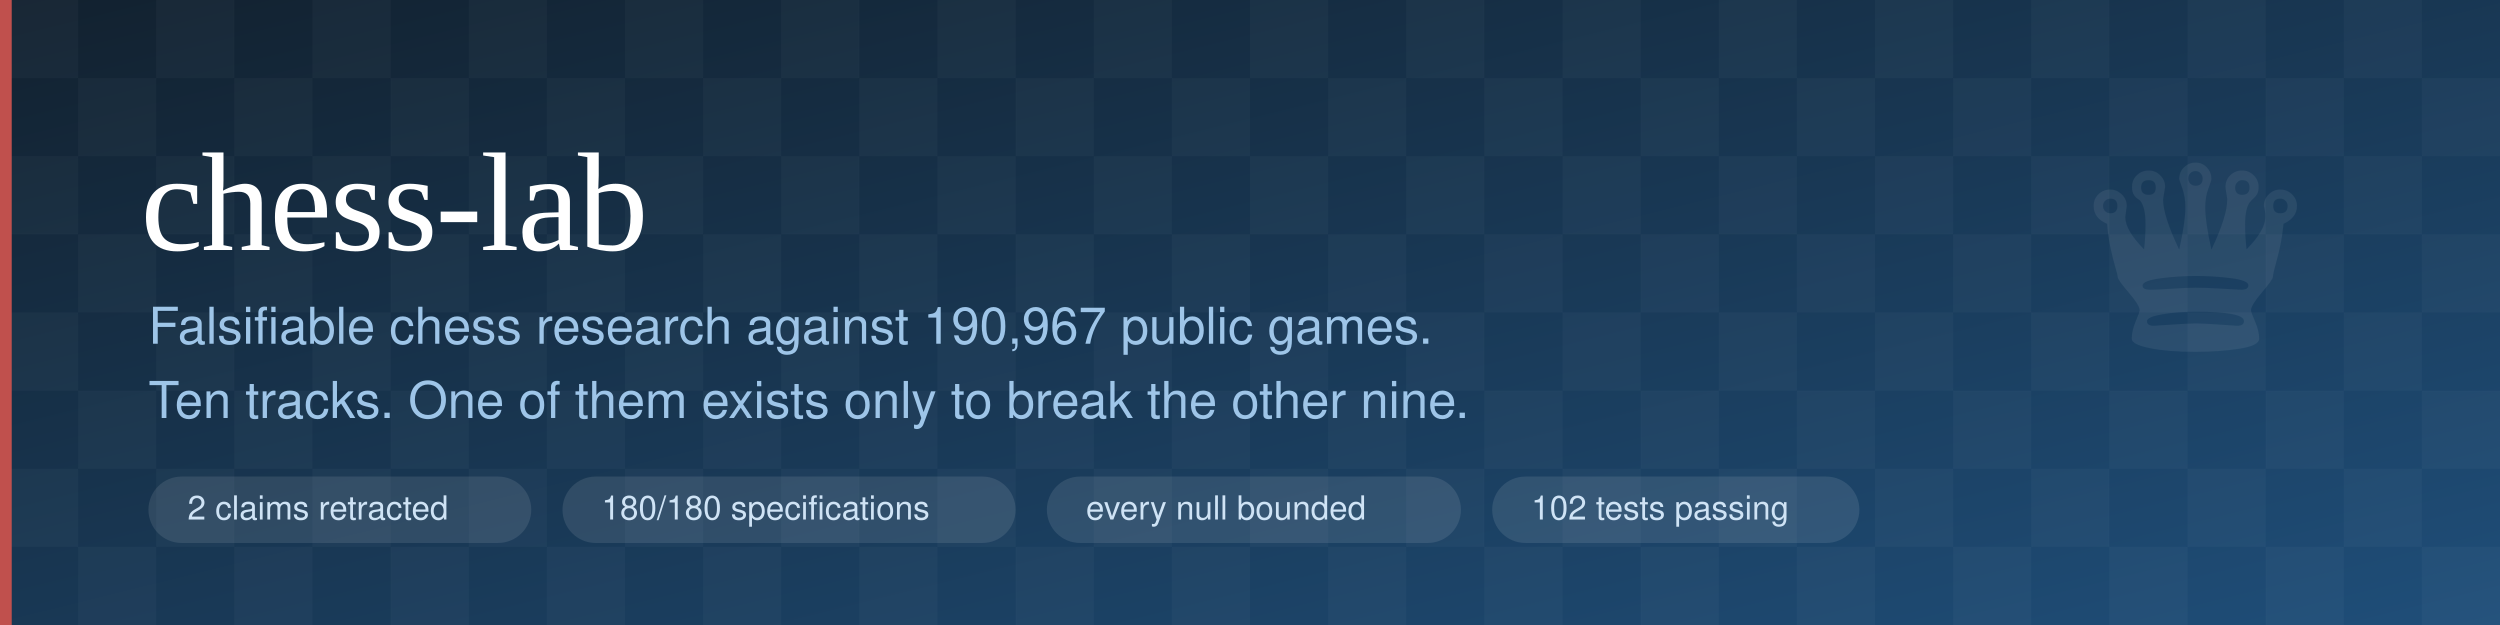
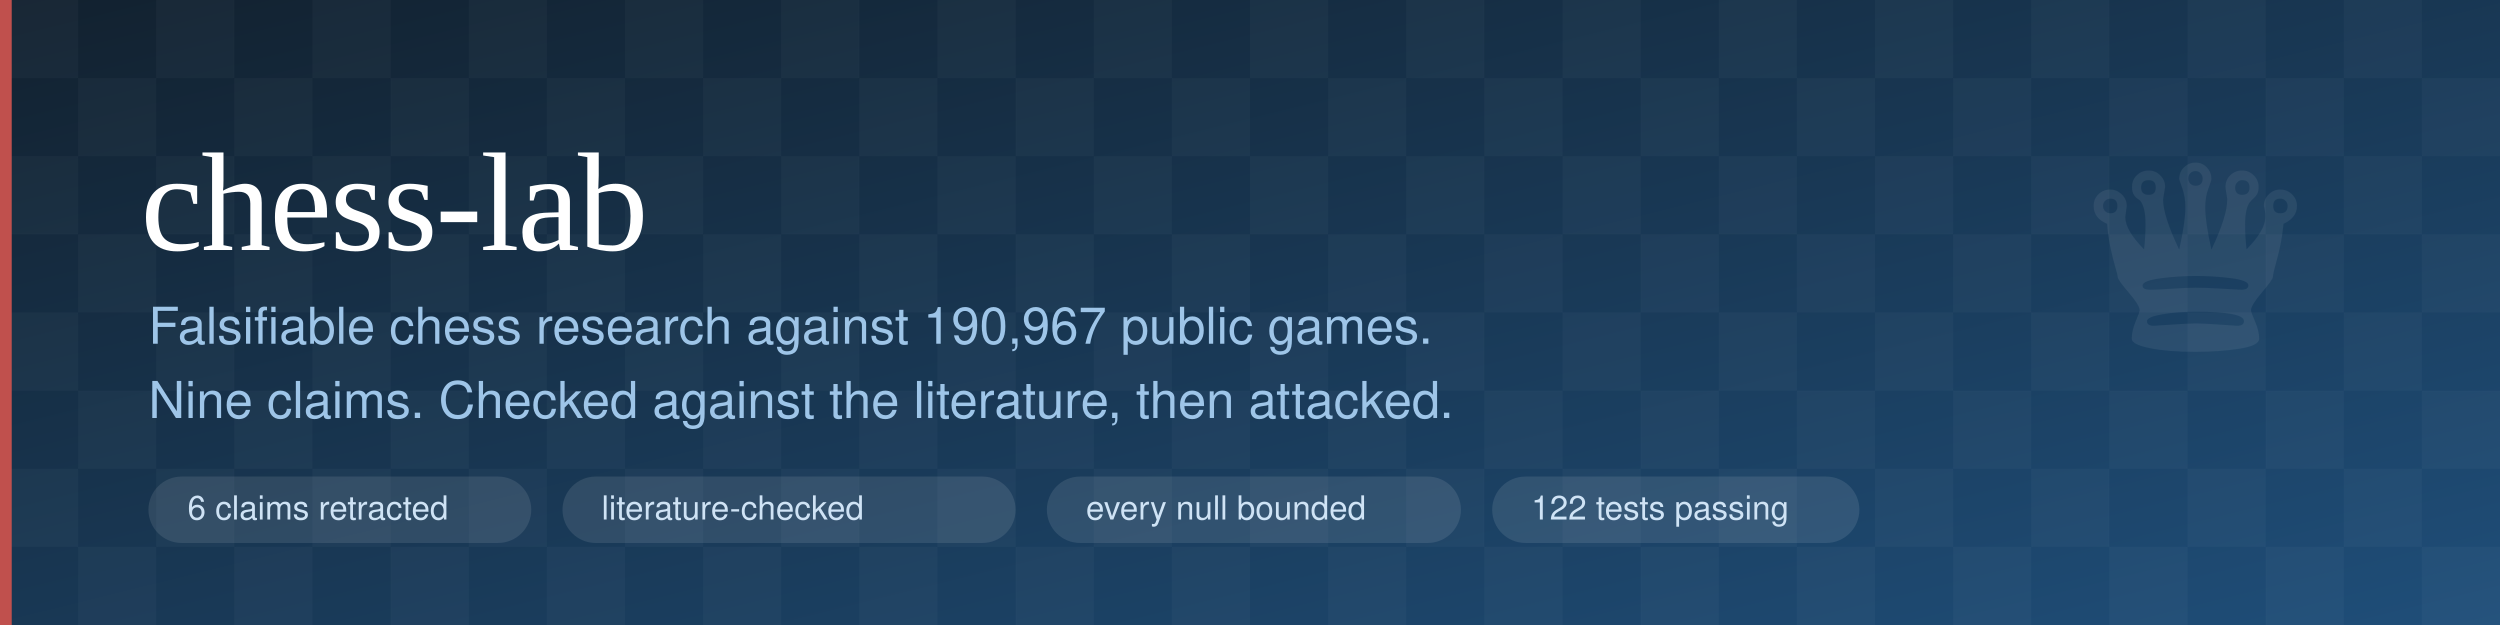
<svg xmlns="http://www.w3.org/2000/svg" viewBox="0 0 1280 320" width="1280" height="320" role="img" aria-label="chess-lab: falsifiable chess research">
  <defs>
    <linearGradient id="bg" x1="0" y1="0" x2="1" y2="1">
      <stop offset="0%" stop-color="#12212f" />
      <stop offset="100%" stop-color="#1f4e79" />
    </linearGradient>
    <pattern id="board" width="80" height="80" patternUnits="userSpaceOnUse">
      <rect width="40" height="40" fill="#ffffff" opacity="0.030" />
      <rect x="40" y="40" width="40" height="40" fill="#ffffff" opacity="0.030" />
    </pattern>
  </defs>
  <rect width="1280" height="320" fill="url(#bg)" />
  <rect width="1280" height="320" fill="url(#board)" />
  <rect x="0" y="0" width="6" height="320" fill="#c0504d" />
  <text x="72" y="128" font-family="Georgia,'Times New Roman',serif" font-size="72" fill="#ffffff" letter-spacing="-1">chess-lab</text>
  <text x="76" y="176" font-family="-apple-system,Segoe UI,Helvetica,Arial,sans-serif" font-size="26" fill="#9ec5e8">Falsifiable chess research against 190,967 public games.</text>
-   <text x="76" y="214" font-family="-apple-system,Segoe UI,Helvetica,Arial,sans-serif" font-size="26" fill="#9ec5e8">Ten tracks. One of them exists only to break the other nine.</text>
+   <text x="76" y="214" font-family="-apple-system,Segoe UI,Helvetica,Arial,sans-serif" font-size="26" fill="#9ec5e8">Nine claims. Checked against the literature, then attacked.</text>
  <g font-family="-apple-system,Segoe UI,Helvetica,Arial,sans-serif" font-size="17" fill="#cfe3f5">
    <rect x="76" y="244" width="196" height="34" rx="17" fill="#ffffff" opacity="0.10" />
-     <text x="96" y="266">2 claims retracted</text>
+     <text x="96" y="266">6 claims retracted</text>
    <rect x="288" y="244" width="232" height="34" rx="17" fill="#ffffff" opacity="0.10" />
-     <text x="308" y="266">180/180 specifications</text>
+     <text x="308" y="266">literature-checked</text>
    <rect x="536" y="244" width="212" height="34" rx="17" fill="#ffffff" opacity="0.10" />
    <text x="556" y="266">every null bounded</text>
    <rect x="764" y="244" width="188" height="34" rx="17" fill="#ffffff" opacity="0.10" />
-     <text x="784" y="266">102 tests passing</text>
+     <text x="784" y="266">122 tests passing</text>
  </g>
  <g opacity="0.5">
    <text x="1064" y="180" font-family="Georgia,serif" font-size="150" fill="#ffffff" opacity="0.14">♛</text>
  </g>
</svg>
